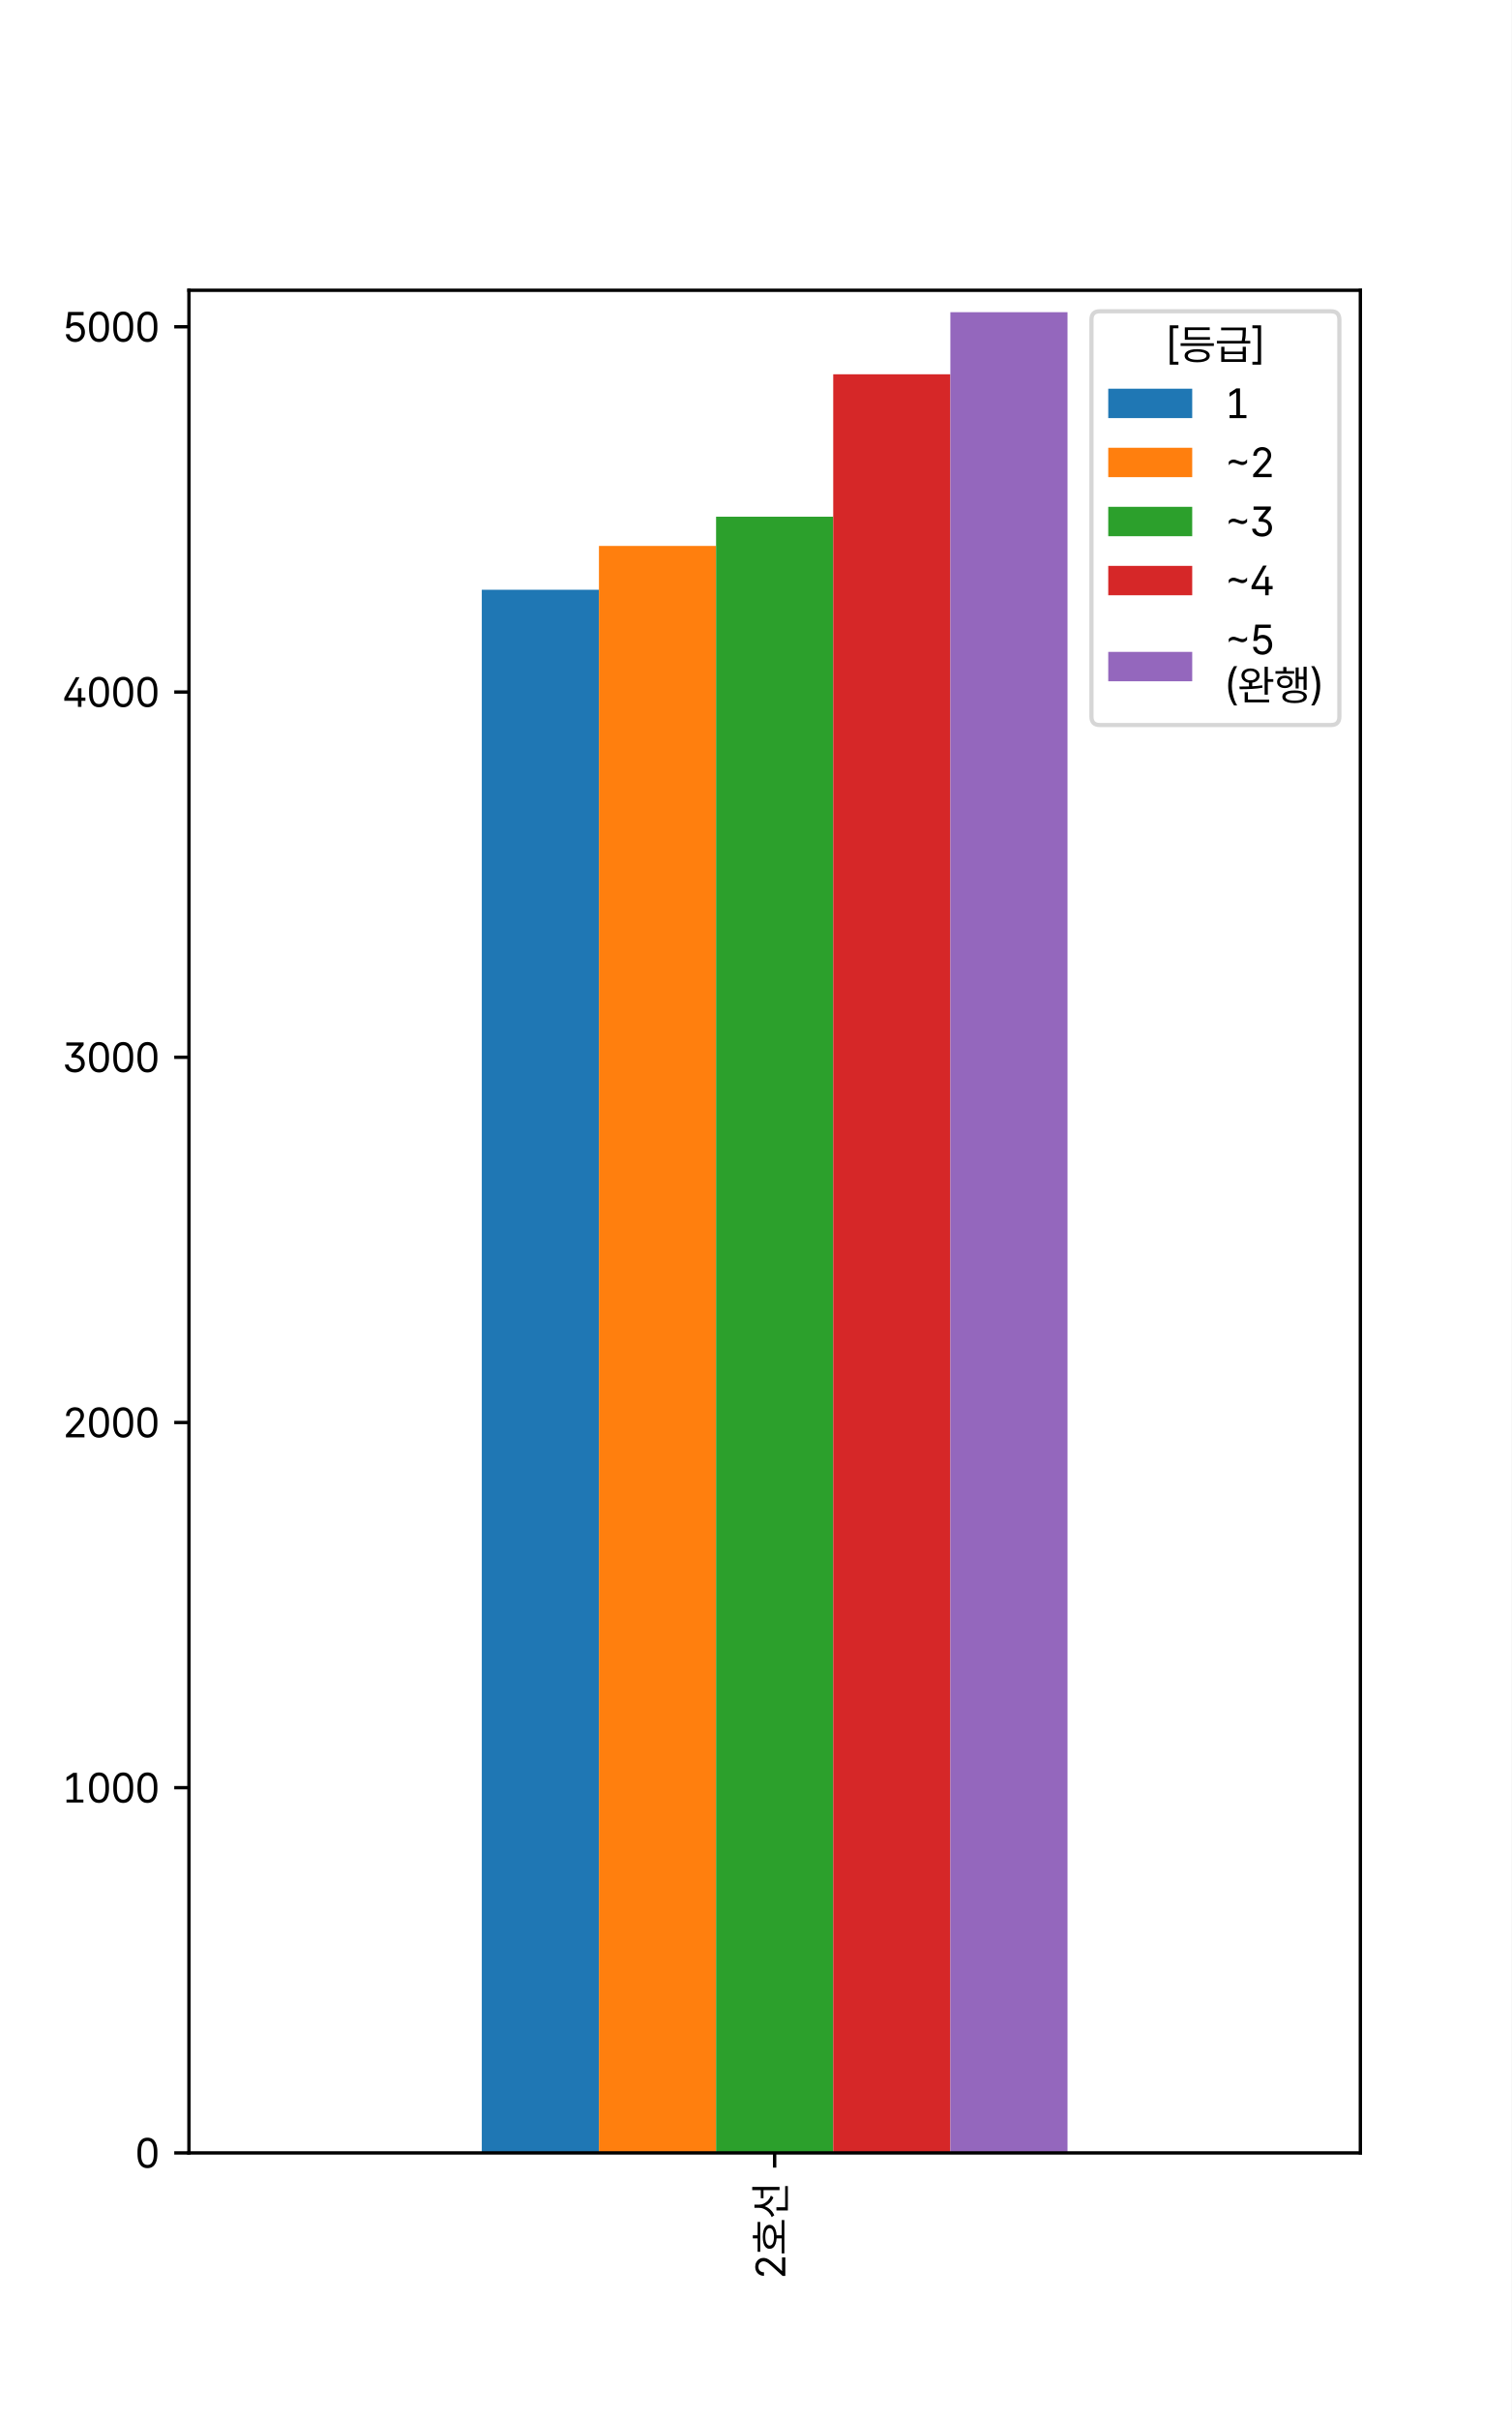
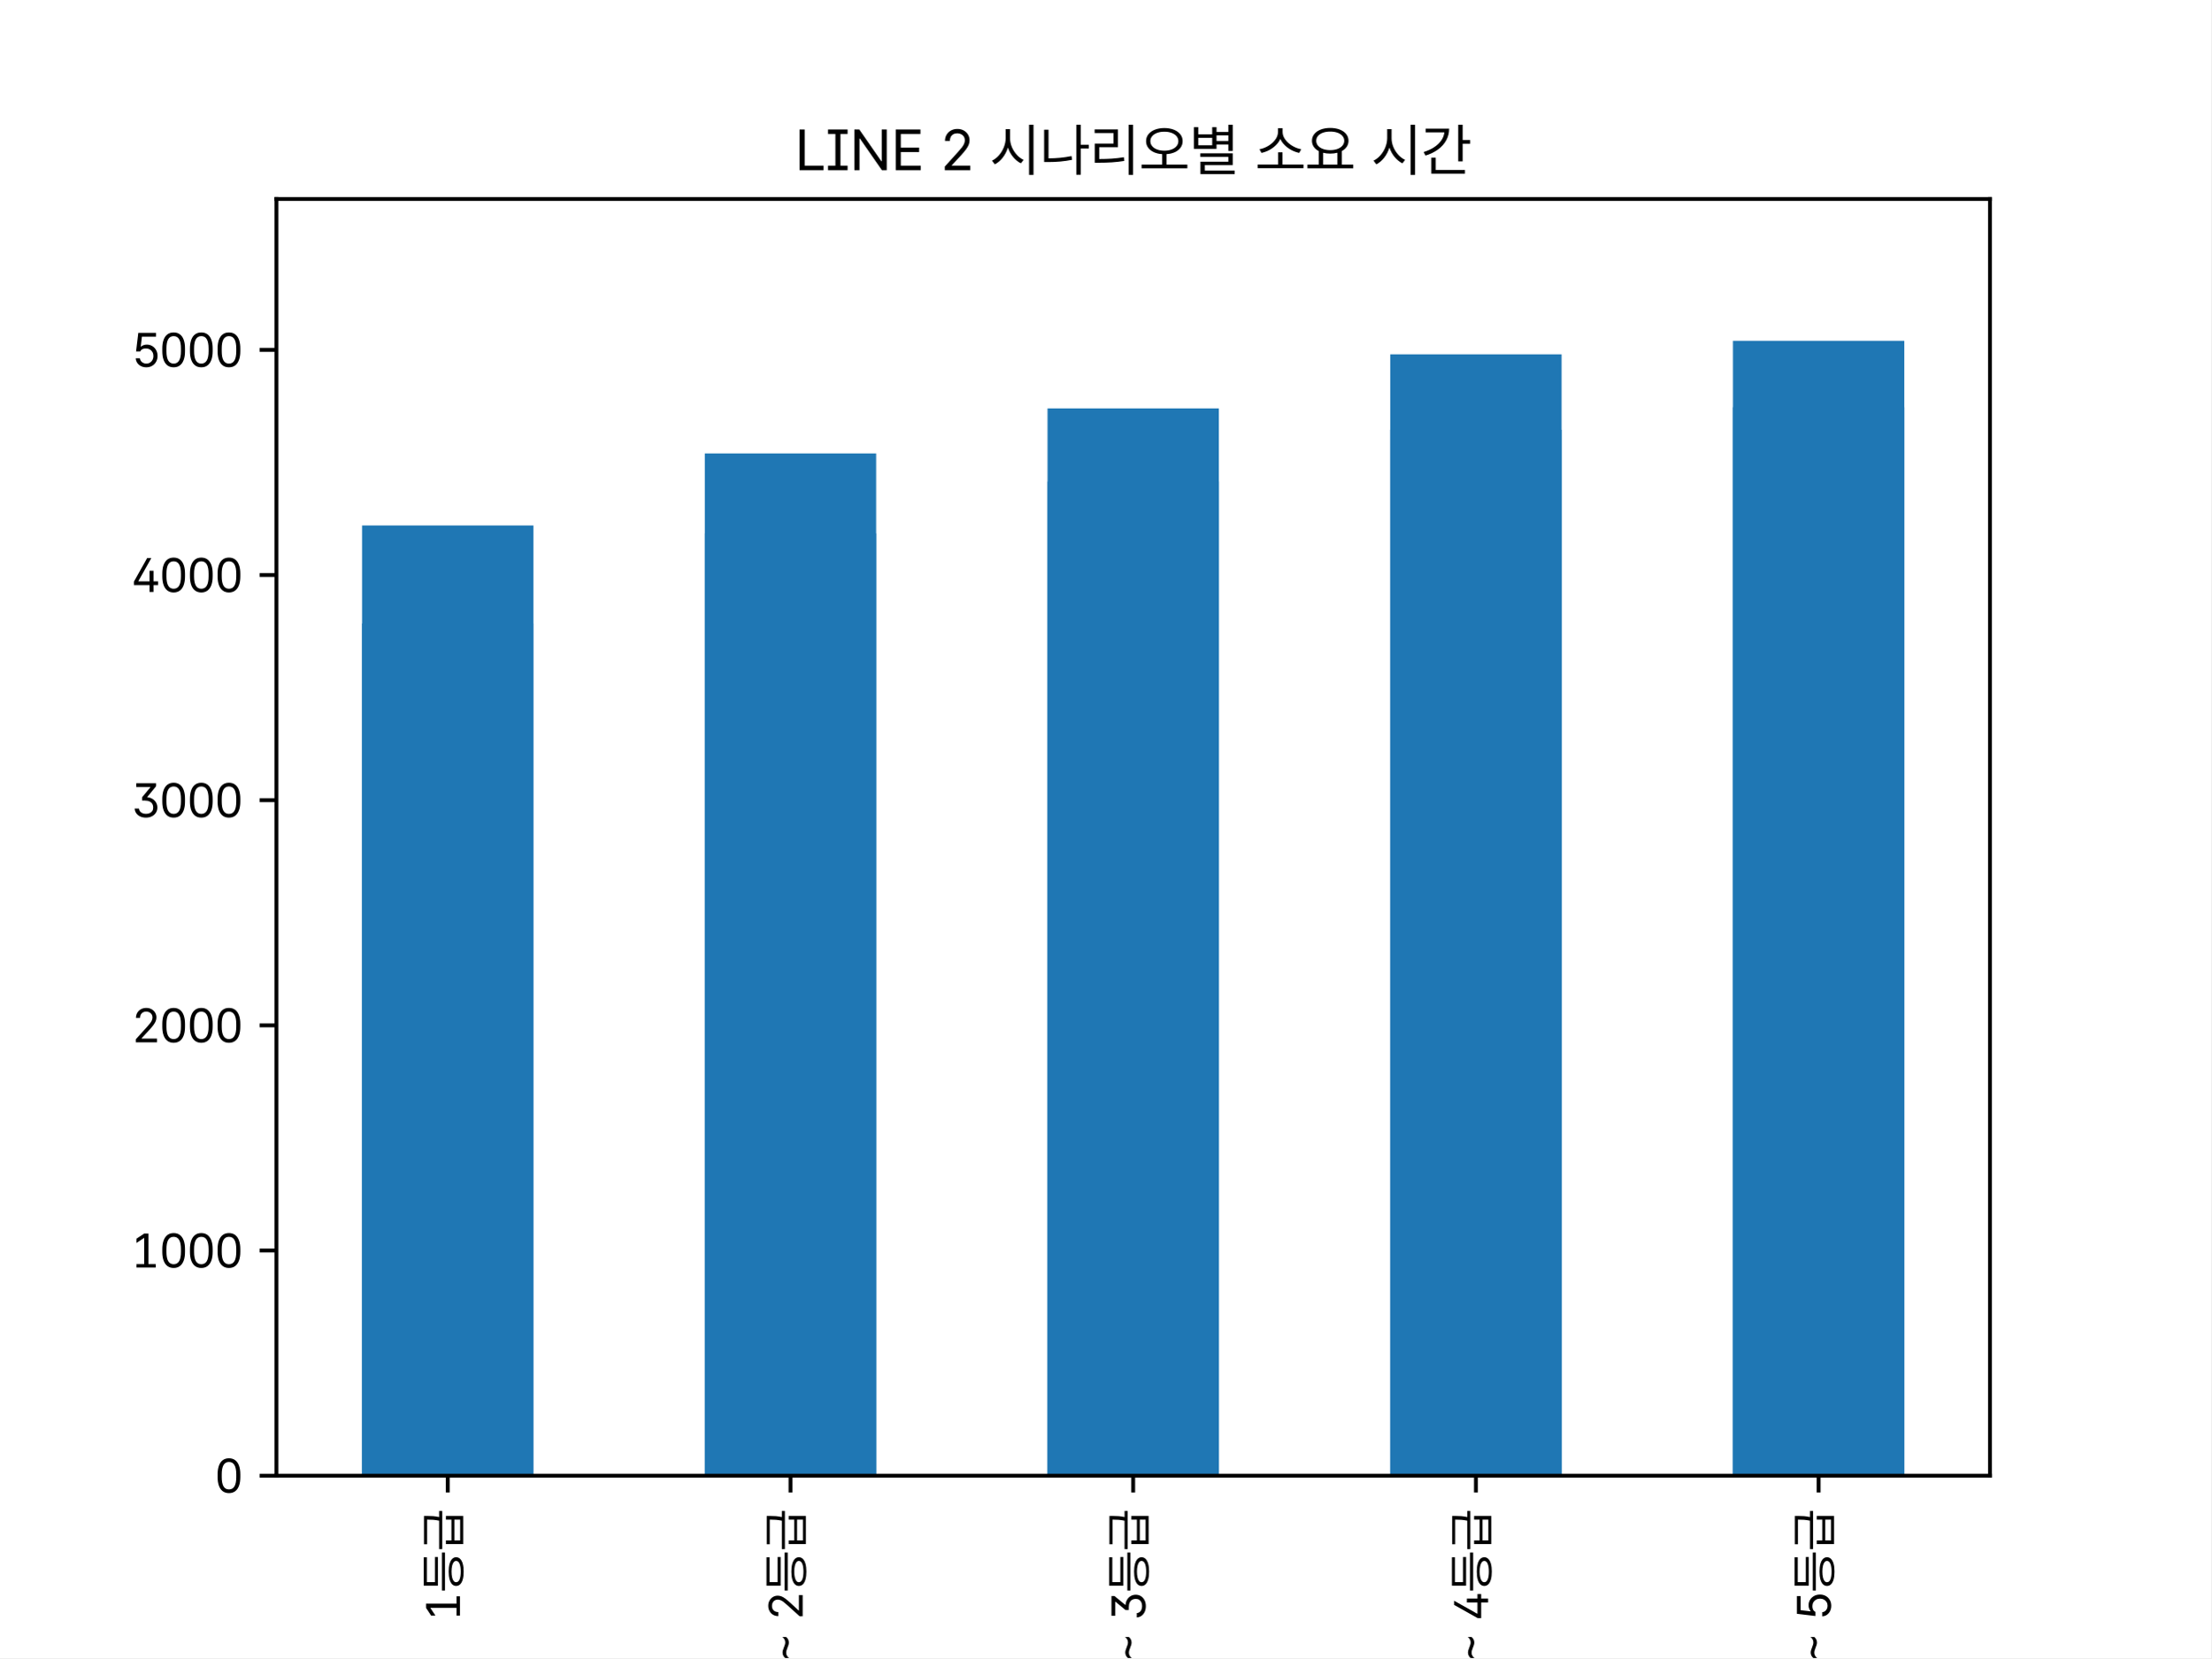
- <svg xmlns="http://www.w3.org/2000/svg" xmlns:xlink="http://www.w3.org/1999/xlink" width="360pt" height="576pt" viewBox="0 0 360 576" version="1.1">
+ <svg xmlns="http://www.w3.org/2000/svg" xmlns:xlink="http://www.w3.org/1999/xlink" width="460.8pt" height="345.6pt" viewBox="0 0 460.8 345.6" version="1.1">
  <defs>
    <style type="text/css">*{stroke-linejoin: round; stroke-linecap: butt}</style>
  </defs>
  <g id="figure_1">
    <g id="patch_1">
-       <path d="M 0 576  L 360 576  L 360 0  L 0 0  z " style="fill: #ffffff" />
+       <path d="M 0 345.6  L 460.8 345.6  L 460.8 0  L 0 0  z " style="fill: #ffffff" />
    </g>
    <g id="axes_1">
      <g id="patch_2">
-         <path d="M 45 512.64  L 324 512.64  L 324 69.12  L 45 69.12  z " style="fill: #ffffff" />
+         <path d="M 57.6 307.584  L 414.72 307.584  L 414.72 41.472  L 57.6 41.472  z " style="fill: #ffffff" />
      </g>
      <g id="patch_3">
-         <path d="M 114.75 512.64  L 142.65 512.64  L 142.65 140.431  L 114.75 140.431  z " clip-path="url(#pb698e6d962)" style="fill: #1f77b4" />
+         <path d="M 75.456 307.584  L 111.168 307.584  L 111.168 129.941  L 75.456 129.941  z " clip-path="url(#pfc112591f7)" style="fill: #1f77b4" />
      </g>
      <g id="patch_4">
-         <path d="M 142.65 512.64  L 170.55 512.64  L 170.55 129.995  L 142.65 129.995  z " clip-path="url(#pb698e6d962)" style="fill: #ff7f0e" />
+         <path d="M 146.88 307.584  L 182.592 307.584  L 182.592 111.168  L 146.88 111.168  z " clip-path="url(#pfc112591f7)" style="fill: #1f77b4" />
      </g>
      <g id="patch_5">
-         <path d="M 170.55 512.64  L 198.45 512.64  L 198.45 123.038  L 170.55 123.038  z " clip-path="url(#pb698e6d962)" style="fill: #2ca02c" />
+         <path d="M 218.304 307.584  L 254.016 307.584  L 254.016 100.373  L 218.304 100.373  z " clip-path="url(#pfc112591f7)" style="fill: #1f77b4" />
      </g>
      <g id="patch_6">
-         <path d="M 198.45 512.64  L 226.35 512.64  L 226.35 89.122  L 198.45 89.122  z " clip-path="url(#pb698e6d962)" style="fill: #d62728" />
+         <path d="M 289.728 307.584  L 325.44 307.584  L 325.44 89.579  L 289.728 89.579  z " clip-path="url(#pfc112591f7)" style="fill: #1f77b4" />
      </g>
      <g id="patch_7">
-         <path d="M 226.35 512.64  L 254.25 512.64  L 254.25 74.338  L 226.35 74.338  z " clip-path="url(#pb698e6d962)" style="fill: #9467bd" />
+         <path d="M 361.152 307.584  L 396.864 307.584  L 396.864 84.885  L 361.152 84.885  z " clip-path="url(#pfc112591f7)" style="fill: #1f77b4" />
+       </g>
+       <g id="patch_8">
+         <path d="M 75.456 307.584  L 111.168 307.584  L 111.168 109.525  L 75.456 109.525  z " clip-path="url(#pfc112591f7)" style="fill: #1f77b4" />
+       </g>
+       <g id="patch_9">
+         <path d="M 146.88 307.584  L 182.592 307.584  L 182.592 94.507  L 146.88 94.507  z " clip-path="url(#pfc112591f7)" style="fill: #1f77b4" />
+       </g>
+       <g id="patch_10">
+         <path d="M 218.304 307.584  L 254.016 307.584  L 254.016 85.12  L 218.304 85.12  z " clip-path="url(#pfc112591f7)" style="fill: #1f77b4" />
+       </g>
+       <g id="patch_11">
+         <path d="M 289.728 307.584  L 325.44 307.584  L 325.44 73.856  L 289.728 73.856  z " clip-path="url(#pfc112591f7)" style="fill: #1f77b4" />
+       </g>
+       <g id="patch_12">
+         <path d="M 361.152 307.584  L 396.864 307.584  L 396.864 71.04  L 361.152 71.04  z " clip-path="url(#pfc112591f7)" style="fill: #1f77b4" />
      </g>
      <g id="matplotlib.axis_1">
        <g id="xtick_1">
          <g id="line2d_1">
            <defs>
-               <path id="m5605eaf019" d="M 0 0  L 0 3.5  " style="stroke: #000000; stroke-width: 0.8" />
+               <path id="m56973f1e55" d="M 0 0  L 0 3.5  " style="stroke: #000000; stroke-width: 0.8" />
            </defs>
            <g>
-               <use xlink:href="#m5605eaf019" x="184.5" y="512.64" style="stroke: #000000; stroke-width: 0.8" />
+               <use xlink:href="#m56973f1e55" x="93.312" y="307.584" style="stroke: #000000; stroke-width: 0.8" />
            </g>
          </g>
          <g id="text_1">
-             <g transform="translate(187.0391 542.6869) rotate(-90) scale(0.1 -0.1)">
-               <defs>
+             <g transform="translate(95.85106 337.6309) rotate(-90) scale(0.1 -0.1)">
+               <defs>
+                 <path id="PretendardGOV-Regular-31" d="M 2163 456  L 3144 456  L 3144 0  L 569 0  L 569 456  L 1600 456  L 1600 3938  L 1575 3938  L 569 3269  L 569 3844  L 1600 4525  L 2163 4525  L 2163 456  z " transform="scale(0.015625)" />
+                 <path id="PretendardGOV-Regular-b4f1" d="M 5294 1994  L 225 1994  L 225 2406  L 5294 2406  L 5294 1994  z M 4700 2938  L 869 2938  L 869 4825  L 4663 4825  L 4663 4413  L 1350 4413  L 1350 3338  L 4700 3338  L 4700 2938  z M 2756 1506  Q 3350 1506 3779 1389  Q 4209 1272 4437 1047  Q 4666 822 4669 506  Q 4666 188 4437 -37  Q 4209 -263 3781 -378  Q 3353 -494 2756 -494  Q 2156 -494 1725 -378  Q 1294 -263 1066 -37  Q 838 188 838 506  Q 838 822 1066 1047  Q 1294 1272 1725 1389  Q 2156 1506 2756 1506  z M 2756 1125  Q 2309 1122 1990 1048  Q 1672 975 1503 836  Q 1334 697 1338 506  Q 1334 213 1707 53  Q 2081 -106 2756 -106  Q 3422 -106 3798 53  Q 4175 213 4175 506  Q 4175 697 4004 836  Q 3834 975 3515 1048  Q 3197 1122 2756 1125  z " transform="scale(0.015625)" />
+                 <path id="PretendardGOV-Regular-ae09" d="M 1375 1131  L 4156 1131  L 4156 1869  L 4644 1869  L 4644 -431  L 888 -431  L 888 1869  L 1375 1869  L 1375 1131  z M 4156 -31  L 4156 744  L 1375 744  L 1375 -31  L 4156 -31  z M 4644 4388  Q 4644 3947 4617 3590  Q 4591 3234 4491 2775  L 5313 2775  L 5313 2369  L 225 2369  L 225 2775  L 4009 2775  Q 4106 3231 4131 3587  Q 4156 3944 4156 4388  L 869 4388  L 869 4794  L 4644 4794  L 4644 4388  z " transform="scale(0.015625)" />
+               </defs>
+               <use xlink:href="#PretendardGOV-Regular-31" />
+               <use xlink:href="#PretendardGOV-Regular-b4f1" x="57.617" />
+               <use xlink:href="#PretendardGOV-Regular-ae09" x="144.043" />
+             </g>
+           </g>
+         </g>
+         <g id="xtick_2">
+           <g id="line2d_2">
+             <g>
+               <use xlink:href="#m56973f1e55" x="164.736" y="307.584" style="stroke: #000000; stroke-width: 0.8" />
+             </g>
+           </g>
+           <g id="text_2">
+             <g transform="translate(167.2751 346.2746) rotate(-90) scale(0.1 -0.1)">
+               <defs>
+                 <path id="PretendardGOV-Regular-7e" d="M 444 2331  Q 594 2503 778 2592  Q 963 2681 1169 2681  Q 1325 2681 1475 2636  Q 1625 2591 1863 2500  Q 2094 2409 2237 2367  Q 2381 2325 2531 2325  Q 2744 2325 2923 2423  Q 3103 2522 3244 2713  L 3244 2194  Q 2931 1844 2513 1844  Q 2353 1844 2195 1891  Q 2038 1938 1825 2025  Q 1600 2113 1450 2156  Q 1300 2200 1150 2200  Q 944 2200 764 2101  Q 584 2003 444 1813  L 444 2331  z " transform="scale(0.015625)" />
+                 <path id="PretendardGOV-Regular-20" transform="scale(0.015625)" />
                <path id="PretendardGOV-Regular-32" d="M 481 406  L 1956 2038  Q 2238 2350 2391 2550  Q 2544 2750 2623 2937  Q 2703 3125 2706 3331  Q 2703 3559 2592 3734  Q 2481 3909 2290 4004  Q 2100 4100 1863 4100  Q 1613 4100 1427 3995  Q 1241 3891 1139 3697  Q 1038 3503 1038 3250  L 500 3250  Q 500 3641 679 3945  Q 859 4250 1175 4419  Q 1491 4588 1881 4588  Q 2266 4588 2573 4420  Q 2881 4253 3054 3965  Q 3228 3678 3231 3331  Q 3228 3075 3139 2840  Q 3050 2606 2839 2317  Q 2628 2028 2238 1606  L 1250 538  L 1250 500  L 3306 500  L 3306 0  L 481 0  L 481 406  z " transform="scale(0.015625)" />
-                 <path id="PretendardGOV-Regular-d638" d="M 5025 3819  L 475 3819  L 475 4225  L 2513 4225  L 2513 4956  L 2994 4956  L 2994 4225  L 5025 4225  L 5025 3819  z M 5313 144  L 225 144  L 225 550  L 2513 550  L 2513 1331  Q 2019 1356 1662 1490  Q 1306 1625 1117 1854  Q 928 2084 931 2394  Q 928 2722 1148 2958  Q 1369 3194 1781 3317  Q 2194 3441 2756 3438  Q 3313 3441 3725 3317  Q 4138 3194 4359 2958  Q 4581 2722 4581 2394  Q 4581 2084 4389 1854  Q 4197 1625 3840 1490  Q 3484 1356 2994 1331  L 2994 550  L 5313 550  L 5313 144  z M 2756 3050  Q 2344 3050 2042 2972  Q 1741 2894 1581 2745  Q 1422 2597 1425 2394  Q 1422 2078 1773 1904  Q 2125 1731 2756 1725  Q 3378 1731 3729 1904  Q 4081 2078 4081 2394  Q 4081 2597 3922 2745  Q 3763 2894 3463 2972  Q 3163 3050 2756 3050  z " transform="scale(0.015625)" />
-                 <path id="PretendardGOV-Regular-c120" d="M 2125 4000  Q 2125 3616 2298 3258  Q 2472 2900 2784 2623  Q 3097 2347 3500 2200  L 3225 1819  Q 2769 2000 2420 2348  Q 2072 2697 1891 3150  Q 1716 2647 1350 2262  Q 984 1878 494 1681  L 231 2081  Q 644 2234 962 2528  Q 1281 2822 1461 3209  Q 1641 3597 1644 4019  L 1644 4706  L 2125 4706  L 2125 4000  z M 4831 881  L 4338 881  L 4338 3325  L 3100 3325  L 3100 3738  L 4338 3738  L 4338 5044  L 4831 5044  L 4831 881  z M 4956 -388  L 1238 -388  L 1238 1356  L 1731 1356  L 1731 25  L 4956 25  L 4956 -388  z " transform="scale(0.015625)" />
-               </defs>
-               <use xlink:href="#PretendardGOV-Regular-32" />
-               <use xlink:href="#PretendardGOV-Regular-d638" x="57.617" />
-               <use xlink:href="#PretendardGOV-Regular-c120" x="144.043" />
+               </defs>
+               <use xlink:href="#PretendardGOV-Regular-7e" />
+               <use xlink:href="#PretendardGOV-Regular-20" x="57.617" />
+               <use xlink:href="#PretendardGOV-Regular-32" x="86.426" />
+               <use xlink:href="#PretendardGOV-Regular-b4f1" x="144.043" />
+               <use xlink:href="#PretendardGOV-Regular-ae09" x="230.469" />
+             </g>
+           </g>
+         </g>
+         <g id="xtick_3">
+           <g id="line2d_3">
+             <g>
+               <use xlink:href="#m56973f1e55" x="236.16" y="307.584" style="stroke: #000000; stroke-width: 0.8" />
+             </g>
+           </g>
+           <g id="text_3">
+             <g transform="translate(238.6991 346.2746) rotate(-90) scale(0.1 -0.1)">
+               <defs>
+                 <path id="PretendardGOV-Regular-33" d="M 900 1144  Q 922 922 1048 762  Q 1175 603 1381 520  Q 1588 438 1844 438  Q 2119 438 2336 534  Q 2553 631 2678 823  Q 2803 1016 2800 1288  Q 2803 1547 2689 1755  Q 2575 1963 2325 2088  Q 2075 2213 1688 2213  L 1319 2213  L 1319 2656  L 2425 3988  L 2425 4025  L 544 4025  L 544 4525  L 3181 4525  L 3181 4119  L 2000 2681  L 2000 2644  Q 2384 2622 2693 2439  Q 3003 2256 3179 1953  Q 3356 1650 3356 1281  Q 3356 897 3161 590  Q 2966 284 2619 110  Q 2272 -63 1831 -63  Q 1428 -63 1093 82  Q 759 228 554 501  Q 350 775 325 1144  L 900 1144  z " transform="scale(0.015625)" />
+               </defs>
+               <use xlink:href="#PretendardGOV-Regular-7e" />
+               <use xlink:href="#PretendardGOV-Regular-20" x="57.617" />
+               <use xlink:href="#PretendardGOV-Regular-33" x="86.426" />
+               <use xlink:href="#PretendardGOV-Regular-b4f1" x="144.043" />
+               <use xlink:href="#PretendardGOV-Regular-ae09" x="230.469" />
+             </g>
+           </g>
+         </g>
+         <g id="xtick_4">
+           <g id="line2d_4">
+             <g>
+               <use xlink:href="#m56973f1e55" x="307.584" y="307.584" style="stroke: #000000; stroke-width: 0.8" />
+             </g>
+           </g>
+           <g id="text_4">
+             <g transform="translate(310.1231 346.2746) rotate(-90) scale(0.1 -0.1)">
+               <defs>
+                 <path id="PretendardGOV-Regular-34" d="M 231 1388  L 1994 4525  L 2550 4525  L 825 1456  L 825 1419  L 2313 1419  L 2313 2831  L 2844 2831  L 2844 1419  L 3450 1419  L 3450 925  L 2844 925  L 2844 0  L 2313 0  L 2313 925  L 231 925  L 231 1388  z " transform="scale(0.015625)" />
+               </defs>
+               <use xlink:href="#PretendardGOV-Regular-7e" />
+               <use xlink:href="#PretendardGOV-Regular-20" x="57.617" />
+               <use xlink:href="#PretendardGOV-Regular-34" x="86.426" />
+               <use xlink:href="#PretendardGOV-Regular-b4f1" x="144.043" />
+               <use xlink:href="#PretendardGOV-Regular-ae09" x="230.469" />
+             </g>
+           </g>
+         </g>
+         <g id="xtick_5">
+           <g id="line2d_5">
+             <g>
+               <use xlink:href="#m56973f1e55" x="379.008" y="307.584" style="stroke: #000000; stroke-width: 0.8" />
+             </g>
+           </g>
+           <g id="text_5">
+             <g transform="translate(381.5471 346.2746) rotate(-90) scale(0.1 -0.1)">
+               <defs>
+                 <path id="PretendardGOV-Regular-35" d="M 1888 -63  Q 1500 -63 1183 92  Q 866 247 677 520  Q 488 794 469 1138  L 1025 1138  Q 1041 938 1158 777  Q 1275 616 1467 523  Q 1659 431 1888 431  Q 2159 431 2373 561  Q 2588 691 2709 919  Q 2831 1147 2831 1431  Q 2831 1725 2704 1956  Q 2578 2188 2354 2320  Q 2131 2453 1850 2456  Q 1572 2463 1373 2366  Q 1175 2269 1063 2050  L 513 2050  L 813 4525  L 3175 4525  L 3175 4025  L 1294 4025  L 1138 2700  L 1188 2700  Q 1309 2816 1514 2889  Q 1719 2963 1944 2963  Q 2350 2963 2678 2766  Q 3006 2569 3193 2222  Q 3381 1875 3381 1444  Q 3381 1016 3187 672  Q 2994 328 2653 132  Q 2313 -63 1888 -63  z " transform="scale(0.015625)" />
+               </defs>
+               <use xlink:href="#PretendardGOV-Regular-7e" />
+               <use xlink:href="#PretendardGOV-Regular-20" x="57.617" />
+               <use xlink:href="#PretendardGOV-Regular-35" x="86.426" />
+               <use xlink:href="#PretendardGOV-Regular-b4f1" x="144.043" />
+               <use xlink:href="#PretendardGOV-Regular-ae09" x="230.469" />
            </g>
          </g>
        </g>
      </g>
      <g id="matplotlib.axis_2">
        <g id="ytick_1">
-           <g id="line2d_2">
+           <g id="line2d_6">
            <defs>
-               <path id="m707b5963a4" d="M 0 0  L -3.5 0  " style="stroke: #000000; stroke-width: 0.8" />
+               <path id="mcbdde6c646" d="M 0 0  L -3.5 0  " style="stroke: #000000; stroke-width: 0.8" />
            </defs>
            <g>
-               <use xlink:href="#m707b5963a4" x="45" y="512.64" style="stroke: #000000; stroke-width: 0.8" />
-             </g>
-           </g>
-           <g id="text_2">
-             <g transform="translate(32.2375 516.1752) scale(0.1 -0.1)">
+               <use xlink:href="#mcbdde6c646" x="57.6" y="307.584" style="stroke: #000000; stroke-width: 0.8" />
+             </g>
+           </g>
+           <g id="text_6">
+             <g transform="translate(44.8375 311.1192) scale(0.1 -0.1)">
              <defs>
                <path id="PretendardGOV-Regular-30" d="M 1844 -63  Q 1359 -63 1018 187  Q 678 438 501 920  Q 325 1403 325 2088  L 325 2438  Q 325 3125 501 3606  Q 678 4088 1018 4338  Q 1359 4588 1844 4588  Q 2325 4588 2664 4338  Q 3003 4088 3179 3606  Q 3356 3125 3356 2438  L 3356 2088  Q 3356 1403 3179 920  Q 3003 438 2664 187  Q 2325 -63 1844 -63  z M 1844 431  Q 2813 431 2813 2081  L 2813 2438  Q 2813 4094 1844 4094  Q 1356 4094 1115 3681  Q 875 3269 875 2438  L 875 2081  Q 875 1256 1115 843  Q 1356 431 1844 431  z " transform="scale(0.015625)" />
              </defs>
              <use xlink:href="#PretendardGOV-Regular-30" />
            </g>
          </g>
        </g>
        <g id="ytick_2">
-           <g id="line2d_3">
-             <g>
-               <use xlink:href="#m707b5963a4" x="45" y="425.675" style="stroke: #000000; stroke-width: 0.8" />
-             </g>
-           </g>
-           <g id="text_3">
-             <g transform="translate(14.95 429.2104) scale(0.1 -0.1)">
-               <defs>
-                 <path id="PretendardGOV-Regular-31" d="M 2163 456  L 3144 456  L 3144 0  L 569 0  L 569 456  L 1600 456  L 1600 3938  L 1575 3938  L 569 3269  L 569 3844  L 1600 4525  L 2163 4525  L 2163 456  z " transform="scale(0.015625)" />
-               </defs>
+           <g id="line2d_7">
+             <g>
+               <use xlink:href="#mcbdde6c646" x="57.6" y="260.651" style="stroke: #000000; stroke-width: 0.8" />
+             </g>
+           </g>
+           <g id="text_7">
+             <g transform="translate(27.55 264.1858) scale(0.1 -0.1)">
              <use xlink:href="#PretendardGOV-Regular-31" />
              <use xlink:href="#PretendardGOV-Regular-30" x="57.617" />
              <use xlink:href="#PretendardGOV-Regular-30" x="115.234" />
              <use xlink:href="#PretendardGOV-Regular-30" x="172.852" />
            </g>
          </g>
        </g>
        <g id="ytick_3">
-           <g id="line2d_4">
-             <g>
-               <use xlink:href="#m707b5963a4" x="45" y="338.711" style="stroke: #000000; stroke-width: 0.8" />
-             </g>
-           </g>
-           <g id="text_4">
-             <g transform="translate(14.95 342.2457) scale(0.1 -0.1)">
+           <g id="line2d_8">
+             <g>
+               <use xlink:href="#mcbdde6c646" x="57.6" y="213.717" style="stroke: #000000; stroke-width: 0.8" />
+             </g>
+           </g>
+           <g id="text_8">
+             <g transform="translate(27.55 217.2525) scale(0.1 -0.1)">
              <use xlink:href="#PretendardGOV-Regular-32" />
              <use xlink:href="#PretendardGOV-Regular-30" x="57.617" />
              <use xlink:href="#PretendardGOV-Regular-30" x="115.234" />
              <use xlink:href="#PretendardGOV-Regular-30" x="172.852" />
            </g>
          </g>
        </g>
        <g id="ytick_4">
-           <g id="line2d_5">
-             <g>
-               <use xlink:href="#m707b5963a4" x="45" y="251.746" style="stroke: #000000; stroke-width: 0.8" />
-             </g>
-           </g>
-           <g id="text_5">
-             <g transform="translate(14.95 255.281) scale(0.1 -0.1)">
-               <defs>
-                 <path id="PretendardGOV-Regular-33" d="M 900 1144  Q 922 922 1048 762  Q 1175 603 1381 520  Q 1588 438 1844 438  Q 2119 438 2336 534  Q 2553 631 2678 823  Q 2803 1016 2800 1288  Q 2803 1547 2689 1755  Q 2575 1963 2325 2088  Q 2075 2213 1688 2213  L 1319 2213  L 1319 2656  L 2425 3988  L 2425 4025  L 544 4025  L 544 4525  L 3181 4525  L 3181 4119  L 2000 2681  L 2000 2644  Q 2384 2622 2693 2439  Q 3003 2256 3179 1953  Q 3356 1650 3356 1281  Q 3356 897 3161 590  Q 2966 284 2619 110  Q 2272 -63 1831 -63  Q 1428 -63 1093 82  Q 759 228 554 501  Q 350 775 325 1144  L 900 1144  z " transform="scale(0.015625)" />
-               </defs>
+           <g id="line2d_9">
+             <g>
+               <use xlink:href="#mcbdde6c646" x="57.6" y="166.784" style="stroke: #000000; stroke-width: 0.8" />
+             </g>
+           </g>
+           <g id="text_9">
+             <g transform="translate(27.55 170.3192) scale(0.1 -0.1)">
              <use xlink:href="#PretendardGOV-Regular-33" />
              <use xlink:href="#PretendardGOV-Regular-30" x="57.617" />
              <use xlink:href="#PretendardGOV-Regular-30" x="115.234" />
              <use xlink:href="#PretendardGOV-Regular-30" x="172.852" />
            </g>
          </g>
        </g>
        <g id="ytick_5">
-           <g id="line2d_6">
-             <g>
-               <use xlink:href="#m707b5963a4" x="45" y="164.781" style="stroke: #000000; stroke-width: 0.8" />
-             </g>
-           </g>
-           <g id="text_6">
-             <g transform="translate(14.95 168.3163) scale(0.1 -0.1)">
-               <defs>
-                 <path id="PretendardGOV-Regular-34" d="M 231 1388  L 1994 4525  L 2550 4525  L 825 1456  L 825 1419  L 2313 1419  L 2313 2831  L 2844 2831  L 2844 1419  L 3450 1419  L 3450 925  L 2844 925  L 2844 0  L 2313 0  L 2313 925  L 231 925  L 231 1388  z " transform="scale(0.015625)" />
-               </defs>
+           <g id="line2d_10">
+             <g>
+               <use xlink:href="#mcbdde6c646" x="57.6" y="119.851" style="stroke: #000000; stroke-width: 0.8" />
+             </g>
+           </g>
+           <g id="text_10">
+             <g transform="translate(27.55 123.3858) scale(0.1 -0.1)">
              <use xlink:href="#PretendardGOV-Regular-34" />
              <use xlink:href="#PretendardGOV-Regular-30" x="57.617" />
              <use xlink:href="#PretendardGOV-Regular-30" x="115.234" />
              <use xlink:href="#PretendardGOV-Regular-30" x="172.852" />
            </g>
          </g>
        </g>
        <g id="ytick_6">
-           <g id="line2d_7">
-             <g>
-               <use xlink:href="#m707b5963a4" x="45" y="77.816" style="stroke: #000000; stroke-width: 0.8" />
-             </g>
-           </g>
-           <g id="text_7">
-             <g transform="translate(14.95 81.35163) scale(0.1 -0.1)">
-               <defs>
-                 <path id="PretendardGOV-Regular-35" d="M 1888 -63  Q 1500 -63 1183 92  Q 866 247 677 520  Q 488 794 469 1138  L 1025 1138  Q 1041 938 1158 777  Q 1275 616 1467 523  Q 1659 431 1888 431  Q 2159 431 2373 561  Q 2588 691 2709 919  Q 2831 1147 2831 1431  Q 2831 1725 2704 1956  Q 2578 2188 2354 2320  Q 2131 2453 1850 2456  Q 1572 2463 1373 2366  Q 1175 2269 1063 2050  L 513 2050  L 813 4525  L 3175 4525  L 3175 4025  L 1294 4025  L 1138 2700  L 1188 2700  Q 1309 2816 1514 2889  Q 1719 2963 1944 2963  Q 2350 2963 2678 2766  Q 3006 2569 3193 2222  Q 3381 1875 3381 1444  Q 3381 1016 3187 672  Q 2994 328 2653 132  Q 2313 -63 1888 -63  z " transform="scale(0.015625)" />
-               </defs>
+           <g id="line2d_11">
+             <g>
+               <use xlink:href="#mcbdde6c646" x="57.6" y="72.917" style="stroke: #000000; stroke-width: 0.8" />
+             </g>
+           </g>
+           <g id="text_11">
+             <g transform="translate(27.55 76.45249) scale(0.1 -0.1)">
              <use xlink:href="#PretendardGOV-Regular-35" />
              <use xlink:href="#PretendardGOV-Regular-30" x="57.617" />
              <use xlink:href="#PretendardGOV-Regular-30" x="115.234" />
              <use xlink:href="#PretendardGOV-Regular-30" x="172.852" />
            </g>
          </g>
        </g>
      </g>
-       <g id="patch_8">
-         <path d="M 45 512.64  L 45 69.12  " style="fill: none; stroke: #000000; stroke-width: 0.8; stroke-linejoin: miter; stroke-linecap: square" />
-       </g>
-       <g id="patch_9">
-         <path d="M 324 512.64  L 324 69.12  " style="fill: none; stroke: #000000; stroke-width: 0.8; stroke-linejoin: miter; stroke-linecap: square" />
-       </g>
-       <g id="patch_10">
-         <path d="M 45 512.64  L 324 512.64  " style="fill: none; stroke: #000000; stroke-width: 0.8; stroke-linejoin: miter; stroke-linecap: square" />
-       </g>
-       <g id="patch_11">
-         <path d="M 45 69.12  L 324 69.12  " style="fill: none; stroke: #000000; stroke-width: 0.8; stroke-linejoin: miter; stroke-linecap: square" />
-       </g>
-       <g id="legend_1">
-         <g id="patch_12">
-           <path d="M 261.953 172.638  L 317 172.638  Q 319 172.638 319 170.638  L 319 76.12  Q 319 74.12 317 74.12  L 261.953 74.12  Q 259.953 74.12 259.953 76.12  L 259.953 170.638  Q 259.953 172.638 261.953 172.638  z " style="fill: #ffffff; opacity: 0.8; stroke: #cccccc; stroke-linejoin: miter" />
-         </g>
-         <g id="text_8">
-           <g transform="translate(277.9531 85.49344) scale(0.1 -0.1)">
-             <defs>
-               <path id="PretendardGOV-Regular-5b" d="M 413 5138  L 1738 5138  L 1738 4688  L 919 4688  L 919 -413  L 1738 -413  L 1738 -856  L 413 -856  L 413 5138  z " transform="scale(0.015625)" />
-               <path id="PretendardGOV-Regular-b4f1" d="M 5294 1994  L 225 1994  L 225 2406  L 5294 2406  L 5294 1994  z M 4700 2938  L 869 2938  L 869 4825  L 4663 4825  L 4663 4413  L 1350 4413  L 1350 3338  L 4700 3338  L 4700 2938  z M 2756 1506  Q 3350 1506 3779 1389  Q 4209 1272 4437 1047  Q 4666 822 4669 506  Q 4666 188 4437 -37  Q 4209 -263 3781 -378  Q 3353 -494 2756 -494  Q 2156 -494 1725 -378  Q 1294 -263 1066 -37  Q 838 188 838 506  Q 838 822 1066 1047  Q 1294 1272 1725 1389  Q 2156 1506 2756 1506  z M 2756 1125  Q 2309 1122 1990 1048  Q 1672 975 1503 836  Q 1334 697 1338 506  Q 1334 213 1707 53  Q 2081 -106 2756 -106  Q 3422 -106 3798 53  Q 4175 213 4175 506  Q 4175 697 4004 836  Q 3834 975 3515 1048  Q 3197 1122 2756 1125  z " transform="scale(0.015625)" />
-               <path id="PretendardGOV-Regular-ae09" d="M 1375 1131  L 4156 1131  L 4156 1869  L 4644 1869  L 4644 -431  L 888 -431  L 888 1869  L 1375 1869  L 1375 1131  z M 4156 -31  L 4156 744  L 1375 744  L 1375 -31  L 4156 -31  z M 4644 4388  Q 4644 3947 4617 3590  Q 4591 3234 4491 2775  L 5313 2775  L 5313 2369  L 225 2369  L 225 2775  L 4009 2775  Q 4106 3231 4131 3587  Q 4156 3944 4156 4388  L 869 4388  L 869 4794  L 4644 4794  L 4644 4388  z " transform="scale(0.015625)" />
-               <path id="PretendardGOV-Regular-5d" d="M 106 -856  L 106 -413  L 925 -413  L 925 4688  L 106 4688  L 106 5138  L 1431 5138  L 1431 -856  L 106 -856  z " transform="scale(0.015625)" />
-             </defs>
-             <use xlink:href="#PretendardGOV-Regular-5b" />
-             <use xlink:href="#PretendardGOV-Regular-b4f1" x="28.809" />
-             <use xlink:href="#PretendardGOV-Regular-ae09" x="115.234" />
-             <use xlink:href="#PretendardGOV-Regular-5d" x="201.66" />
-           </g>
-         </g>
-         <g id="patch_13">
-           <path d="M 263.953 99.556  L 283.953 99.556  L 283.953 92.556  L 263.953 92.556  z " style="fill: #1f77b4" />
-         </g>
-         <g id="text_9">
-           <g transform="translate(291.9531 99.55594) scale(0.1 -0.1)">
-             <use xlink:href="#PretendardGOV-Regular-31" />
-           </g>
-         </g>
-         <g id="patch_14">
-           <path d="M 263.953 113.618  L 283.953 113.618  L 283.953 106.618  L 263.953 106.618  z " style="fill: #ff7f0e" />
-         </g>
-         <g id="text_10">
-           <g transform="translate(291.9531 113.6184) scale(0.1 -0.1)">
-             <defs>
-               <path id="PretendardGOV-Regular-7e" d="M 444 2331  Q 594 2503 778 2592  Q 963 2681 1169 2681  Q 1325 2681 1475 2636  Q 1625 2591 1863 2500  Q 2094 2409 2237 2367  Q 2381 2325 2531 2325  Q 2744 2325 2923 2423  Q 3103 2522 3244 2713  L 3244 2194  Q 2931 1844 2513 1844  Q 2353 1844 2195 1891  Q 2038 1938 1825 2025  Q 1600 2113 1450 2156  Q 1300 2200 1150 2200  Q 944 2200 764 2101  Q 584 2003 444 1813  L 444 2331  z " transform="scale(0.015625)" />
-             </defs>
-             <use xlink:href="#PretendardGOV-Regular-7e" />
-             <use xlink:href="#PretendardGOV-Regular-32" x="57.617" />
-           </g>
-         </g>
-         <g id="patch_15">
-           <path d="M 263.953 127.681  L 283.953 127.681  L 283.953 120.681  L 263.953 120.681  z " style="fill: #2ca02c" />
-         </g>
-         <g id="text_11">
-           <g transform="translate(291.9531 127.6809) scale(0.1 -0.1)">
-             <use xlink:href="#PretendardGOV-Regular-7e" />
-             <use xlink:href="#PretendardGOV-Regular-33" x="57.617" />
-           </g>
-         </g>
-         <g id="patch_16">
-           <path d="M 263.953 141.743  L 283.953 141.743  L 283.953 134.743  L 263.953 134.743  z " style="fill: #d62728" />
-         </g>
-         <g id="text_12">
-           <g transform="translate(291.9531 141.7434) scale(0.1 -0.1)">
-             <use xlink:href="#PretendardGOV-Regular-7e" />
-             <use xlink:href="#PretendardGOV-Regular-34" x="57.617" />
-           </g>
-         </g>
-         <g id="patch_17">
-           <path d="M 263.953 162.222  L 283.953 162.222  L 283.953 155.222  L 263.953 155.222  z " style="fill: #9467bd" />
-         </g>
-         <g id="text_13">
-           <g transform="translate(291.9531 155.8059) scale(0.1 -0.1)">
-             <use xlink:href="#PretendardGOV-Regular-7e" />
-             <use xlink:href="#PretendardGOV-Regular-35" x="57.617" />
-           </g>
-           <g transform="translate(291.9531 166.6463) scale(0.1 -0.1)">
-             <defs>
-               <path id="PretendardGOV-Regular-28" d="M 363 2138  Q 366 3009 594 3753  Q 822 4497 1263 5138  L 1738 5138  Q 1522 4825 1334 4328  Q 1147 3831 1033 3253  Q 919 2675 919 2138  Q 919 1600 1033 1025  Q 1147 450 1334 -47  Q 1522 -544 1738 -856  L 1263 -856  Q 372 431 363 2138  z " transform="scale(0.015625)" />
-               <path id="PretendardGOV-Regular-c644" d="M 1919 4788  Q 2322 4788 2636 4650  Q 2950 4513 3125 4264  Q 3300 4016 3300 3688  Q 3300 3406 3161 3178  Q 3022 2950 2767 2803  Q 2513 2656 2181 2616  L 2181 2072  Q 3028 2113 3713 2219  L 3750 1850  Q 2969 1709 2120 1667  Q 1272 1625 281 1625  L 219 2031  L 506 2031  Q 1059 2031 1688 2050  L 1688 2613  Q 1347 2650 1086 2795  Q 825 2941 683 3170  Q 541 3400 544 3688  Q 541 4013 714 4263  Q 888 4513 1202 4650  Q 1516 4788 1919 4788  z M 1919 4406  Q 1653 4406 1443 4315  Q 1234 4225 1118 4062  Q 1003 3900 1006 3688  Q 1003 3481 1118 3320  Q 1234 3159 1443 3068  Q 1653 2978 1919 2975  Q 2188 2978 2395 3068  Q 2603 3159 2718 3320  Q 2834 3481 2838 3688  Q 2834 3900 2718 4064  Q 2603 4228 2395 4317  Q 2188 4406 1919 4406  z M 4563 3163  L 5394 3163  L 5394 2744  L 4563 2744  L 4563 794  L 4069 794  L 4069 5044  L 4563 5044  L 4563 3163  z M 4763 -381  L 1031 -381  L 1031 1163  L 1525 1163  L 1525 31  L 4763 31  L 4763 -381  z " transform="scale(0.015625)" />
-               <path id="PretendardGOV-Regular-d589" d="M 4944 1531  L 4475 1531  L 4475 3125  L 3731 3125  L 3731 1731  L 3269 1731  L 3269 4938  L 3731 4938  L 3731 3531  L 4475 3531  L 4475 5050  L 4944 5050  L 4944 1531  z M 3044 3988  L 194 3988  L 194 4381  L 1381 4381  L 1381 5006  L 1869 5006  L 1869 4381  L 3044 4381  L 3044 3988  z M 1625 3688  Q 1975 3688 2245 3570  Q 2516 3453 2666 3239  Q 2816 3025 2819 2738  Q 2816 2456 2666 2242  Q 2516 2028 2245 1911  Q 1975 1794 1625 1794  Q 1278 1794 1006 1911  Q 734 2028 584 2242  Q 434 2456 438 2738  Q 434 3022 584 3237  Q 734 3453 1004 3570  Q 1275 3688 1625 3688  z M 1625 3325  Q 1406 3325 1236 3251  Q 1066 3178 970 3043  Q 875 2909 875 2738  Q 875 2569 970 2437  Q 1066 2306 1236 2234  Q 1406 2163 1625 2163  Q 1844 2163 2014 2234  Q 2184 2306 2279 2437  Q 2375 2569 2375 2738  Q 2375 2909 2279 3043  Q 2184 3178 2014 3251  Q 1844 3325 1625 3325  z M 3106 1438  Q 3691 1438 4109 1323  Q 4528 1209 4751 990  Q 4975 772 4975 463  Q 4975 163 4751 -53  Q 4528 -269 4108 -381  Q 3688 -494 3106 -494  Q 2525 -494 2104 -381  Q 1684 -269 1462 -53  Q 1241 163 1244 463  Q 1241 772 1462 990  Q 1684 1209 2103 1323  Q 2522 1438 3106 1438  z M 3106 1050  Q 2675 1053 2365 986  Q 2056 919 1892 784  Q 1728 650 1731 463  Q 1728 281 1892 153  Q 2056 25 2367 -44  Q 2678 -113 3106 -113  Q 3534 -113 3843 -44  Q 4153 25 4318 153  Q 4484 281 4488 463  Q 4484 747 4120 901  Q 3756 1056 3106 1050  z " transform="scale(0.015625)" />
-               <path id="PretendardGOV-Regular-29" d="M 1481 2138  Q 1472 431 581 -856  L 106 -856  Q 322 -544 509 -47  Q 697 450 811 1025  Q 925 1600 925 2138  Q 925 2675 811 3253  Q 697 3831 509 4328  Q 322 4825 106 5138  L 581 5138  Q 1022 4497 1250 3753  Q 1478 3009 1481 2138  z " transform="scale(0.015625)" />
-             </defs>
-             <use xlink:href="#PretendardGOV-Regular-28" />
-             <use xlink:href="#PretendardGOV-Regular-c644" x="28.809" />
-             <use xlink:href="#PretendardGOV-Regular-d589" x="115.234" />
-             <use xlink:href="#PretendardGOV-Regular-29" x="201.66" />
-           </g>
+       <g id="patch_13">
+         <path d="M 57.6 307.584  L 57.6 41.472  " style="fill: none; stroke: #000000; stroke-width: 0.8; stroke-linejoin: miter; stroke-linecap: square" />
+       </g>
+       <g id="patch_14">
+         <path d="M 414.72 307.584  L 414.72 41.472  " style="fill: none; stroke: #000000; stroke-width: 0.8; stroke-linejoin: miter; stroke-linecap: square" />
+       </g>
+       <g id="patch_15">
+         <path d="M 57.6 307.584  L 414.72 307.584  " style="fill: none; stroke: #000000; stroke-width: 0.8; stroke-linejoin: miter; stroke-linecap: square" />
+       </g>
+       <g id="patch_16">
+         <path d="M 57.6 41.472  L 414.72 41.472  " style="fill: none; stroke: #000000; stroke-width: 0.8; stroke-linejoin: miter; stroke-linecap: square" />
+       </g>
+       <g id="text_12">
+         <g transform="translate(165.6956 35.472) scale(0.12 -0.12)">
+           <defs>
+             <path id="PretendardGOV-Regular-4c" d="M 500 4525  L 1063 4525  L 1063 500  L 3163 500  L 3163 0  L 500 0  L 500 4525  z " transform="scale(0.015625)" />
+             <path id="PretendardGOV-Regular-49" d="M 250 4525  L 2425 4525  L 2425 4025  L 1631 4025  L 1631 500  L 2425 500  L 2425 0  L 250 0  L 250 500  L 1069 500  L 1069 4025  L 250 4025  L 250 4525  z " transform="scale(0.015625)" />
+             <path id="PretendardGOV-Regular-4e" d="M 4094 0  L 3556 0  L 1106 3525  L 1063 3525  L 1063 0  L 500 0  L 500 4525  L 1044 4525  L 3494 994  L 3538 994  L 3538 4525  L 4094 4525  L 4094 0  z " transform="scale(0.015625)" />
+             <path id="PretendardGOV-Regular-45" d="M 500 4525  L 3244 4525  L 3244 4025  L 1063 4025  L 1063 2513  L 3100 2513  L 3100 2019  L 1063 2019  L 1063 500  L 3275 500  L 3275 0  L 500 0  L 500 4525  z " transform="scale(0.015625)" />
+             <path id="PretendardGOV-Regular-c2dc" d="M 2200 3556  Q 2197 3063 2400 2577  Q 2603 2091 2950 1712  Q 3297 1334 3706 1150  L 3406 763  Q 2931 997 2545 1461  Q 2159 1925 1963 2516  Q 1769 1888 1381 1392  Q 994 897 506 650  L 194 1063  Q 603 1253 950 1642  Q 1297 2031 1503 2536  Q 1709 3041 1713 3556  L 1713 4569  L 2200 4569  L 2200 3556  z M 4806 -519  L 4313 -519  L 4313 5050  L 4806 5050  L 4806 -519  z " transform="scale(0.015625)" />
+             <path id="PretendardGOV-Regular-b098" d="M 5425 2419  L 4525 2419  L 4525 -506  L 4038 -506  L 4038 5050  L 4525 5050  L 4525 2831  L 5425 2831  L 5425 2419  z M 944 1319  Q 1597 1322 2222 1381  Q 2847 1441 3500 1575  L 3563 1156  Q 2884 1019 2236 962  Q 1588 906 900 906  L 456 906  L 456 4500  L 944 4500  L 944 1319  z " transform="scale(0.015625)" />
+             <path id="PretendardGOV-Regular-b9ac" d="M 4813 -519  L 4325 -519  L 4325 5050  L 4813 5050  L 4813 -519  z M 3125 2556  L 1050 2556  L 1050 1244  Q 1797 1244 2439 1287  Q 3081 1331 3788 1444  L 3838 1031  Q 3116 916 2456 873  Q 1797 831 1013 831  L 550 831  L 550 2956  L 2631 2956  L 2631 4125  L 538 4125  L 538 4531  L 3125 4531  L 3125 2556  z " transform="scale(0.015625)" />
+             <path id="PretendardGOV-Regular-c624" d="M 2756 4688  Q 3344 4684 3806 4503  Q 4269 4322 4528 3992  Q 4788 3663 4788 3231  Q 4788 2825 4561 2509  Q 4334 2194 3928 2006  Q 3522 1819 2994 1784  L 2994 619  L 5313 619  L 5313 206  L 225 206  L 225 619  L 2513 619  L 2513 1784  Q 1988 1819 1581 2008  Q 1175 2197 950 2511  Q 725 2825 725 3231  Q 725 3663 984 3992  Q 1244 4322 1706 4503  Q 2169 4684 2756 4688  z M 2756 4281  Q 2309 4281 1954 4148  Q 1600 4016 1400 3777  Q 1200 3538 1200 3231  Q 1200 2916 1400 2675  Q 1600 2434 1953 2303  Q 2306 2172 2756 2169  Q 3206 2172 3559 2303  Q 3913 2434 4113 2675  Q 4313 2916 4313 3231  Q 4313 3538 4113 3777  Q 3913 4016 3558 4148  Q 3203 4281 2756 4281  z " transform="scale(0.015625)" />
+             <path id="PretendardGOV-Regular-bcc4" d="M 4825 2144  L 4338 2144  L 4338 2856  L 3025 2856  L 3025 2369  L 506 2369  L 506 4788  L 994 4788  L 994 3988  L 2544 3988  L 2544 4788  L 3025 4788  L 3025 4250  L 4338 4250  L 4338 5050  L 4825 5050  L 4825 2144  z M 4825 569  L 1725 569  L 1725 -38  L 5038 -38  L 5038 -431  L 1238 -431  L 1238 944  L 4338 944  L 4338 1481  L 1225 1481  L 1225 1875  L 4825 1875  L 4825 569  z M 2544 2769  L 2544 3600  L 994 3600  L 994 2769  L 2544 2769  z M 4338 3244  L 4338 3869  L 3025 3869  L 3025 3244  L 4338 3244  z " transform="scale(0.015625)" />
+             <path id="PretendardGOV-Regular-c18c" d="M 5313 219  L 225 219  L 225 625  L 2500 625  L 2500 1988  L 2981 1988  L 2981 625  L 5313 625  L 5313 219  z M 2994 4244  Q 2994 3800 3301 3390  Q 3609 2981 4089 2698  Q 4569 2416 5063 2331  L 4844 1925  Q 4413 2013 3997 2228  Q 3581 2444 3248 2766  Q 2916 3088 2741 3475  Q 2566 3088 2234 2766  Q 1903 2444 1489 2228  Q 1075 2013 644 1925  L 425 2331  Q 919 2416 1395 2698  Q 1872 2981 2176 3389  Q 2481 3797 2481 4244  L 2481 4669  L 2994 4669  L 2994 4244  z " transform="scale(0.015625)" />
+             <path id="PretendardGOV-Regular-c694" d="M 5313 206  L 225 206  L 225 619  L 1488 619  L 1488 2119  Q 1125 2306 925 2601  Q 725 2897 725 3269  Q 725 3694 984 4017  Q 1244 4341 1705 4519  Q 2166 4697 2756 4700  Q 3347 4697 3808 4519  Q 4269 4341 4528 4017  Q 4788 3694 4788 3269  Q 4788 2903 4594 2611  Q 4400 2319 4050 2131  L 4050 619  L 5313 619  L 5313 206  z M 2756 4294  Q 2303 4297 1950 4169  Q 1597 4041 1398 3808  Q 1200 3575 1200 3269  Q 1200 2963 1398 2727  Q 1597 2491 1950 2361  Q 2303 2231 2756 2231  Q 3206 2231 3559 2362  Q 3913 2494 4113 2728  Q 4313 2963 4313 3269  Q 4313 3575 4113 3808  Q 3913 4041 3559 4169  Q 3206 4297 2756 4294  z M 3556 619  L 3556 1941  Q 3184 1844 2756 1844  Q 2325 1844 1969 1938  L 1969 619  L 3556 619  z " transform="scale(0.015625)" />
+             <path id="PretendardGOV-Regular-ac04" d="M 4569 3356  L 5406 3356  L 5406 2944  L 4569 2944  L 4569 981  L 4075 981  L 4075 5050  L 4569 5050  L 4569 3356  z M 3069 4619  Q 3069 3916 2748 3328  Q 2428 2741 1839 2309  Q 1250 1878 444 1625  L 231 2019  Q 897 2228 1397 2554  Q 1897 2881 2190 3301  Q 2484 3722 2534 4206  L 463 4206  L 463 4619  L 3069 4619  z M 4825 -388  L 1088 -388  L 1088 1394  L 1575 1394  L 1575 25  L 4825 25  L 4825 -388  z " transform="scale(0.015625)" />
+           </defs>
+           <use xlink:href="#PretendardGOV-Regular-4c" />
+           <use xlink:href="#PretendardGOV-Regular-49" x="53.32" />
+           <use xlink:href="#PretendardGOV-Regular-4e" x="95.215" />
+           <use xlink:href="#PretendardGOV-Regular-45" x="166.992" />
+           <use xlink:href="#PretendardGOV-Regular-20" x="223.73" />
+           <use xlink:href="#PretendardGOV-Regular-32" x="252.539" />
+           <use xlink:href="#PretendardGOV-Regular-20" x="310.156" />
+           <use xlink:href="#PretendardGOV-Regular-c2dc" x="338.965" />
+           <use xlink:href="#PretendardGOV-Regular-b098" x="425.391" />
+           <use xlink:href="#PretendardGOV-Regular-b9ac" x="511.816" />
+           <use xlink:href="#PretendardGOV-Regular-c624" x="598.242" />
+           <use xlink:href="#PretendardGOV-Regular-bcc4" x="684.668" />
+           <use xlink:href="#PretendardGOV-Regular-20" x="771.094" />
+           <use xlink:href="#PretendardGOV-Regular-c18c" x="799.902" />
+           <use xlink:href="#PretendardGOV-Regular-c694" x="886.328" />
+           <use xlink:href="#PretendardGOV-Regular-20" x="972.754" />
+           <use xlink:href="#PretendardGOV-Regular-c2dc" x="1001.562" />
+           <use xlink:href="#PretendardGOV-Regular-ac04" x="1087.988" />
        </g>
      </g>
    </g>
  </g>
  <defs>
-     <clipPath id="pb698e6d962">
-       <rect x="45" y="69.12" width="279" height="443.52" />
+     <clipPath id="pfc112591f7">
+       <rect x="57.6" y="41.472" width="357.12" height="266.112" />
    </clipPath>
  </defs>
</svg>
